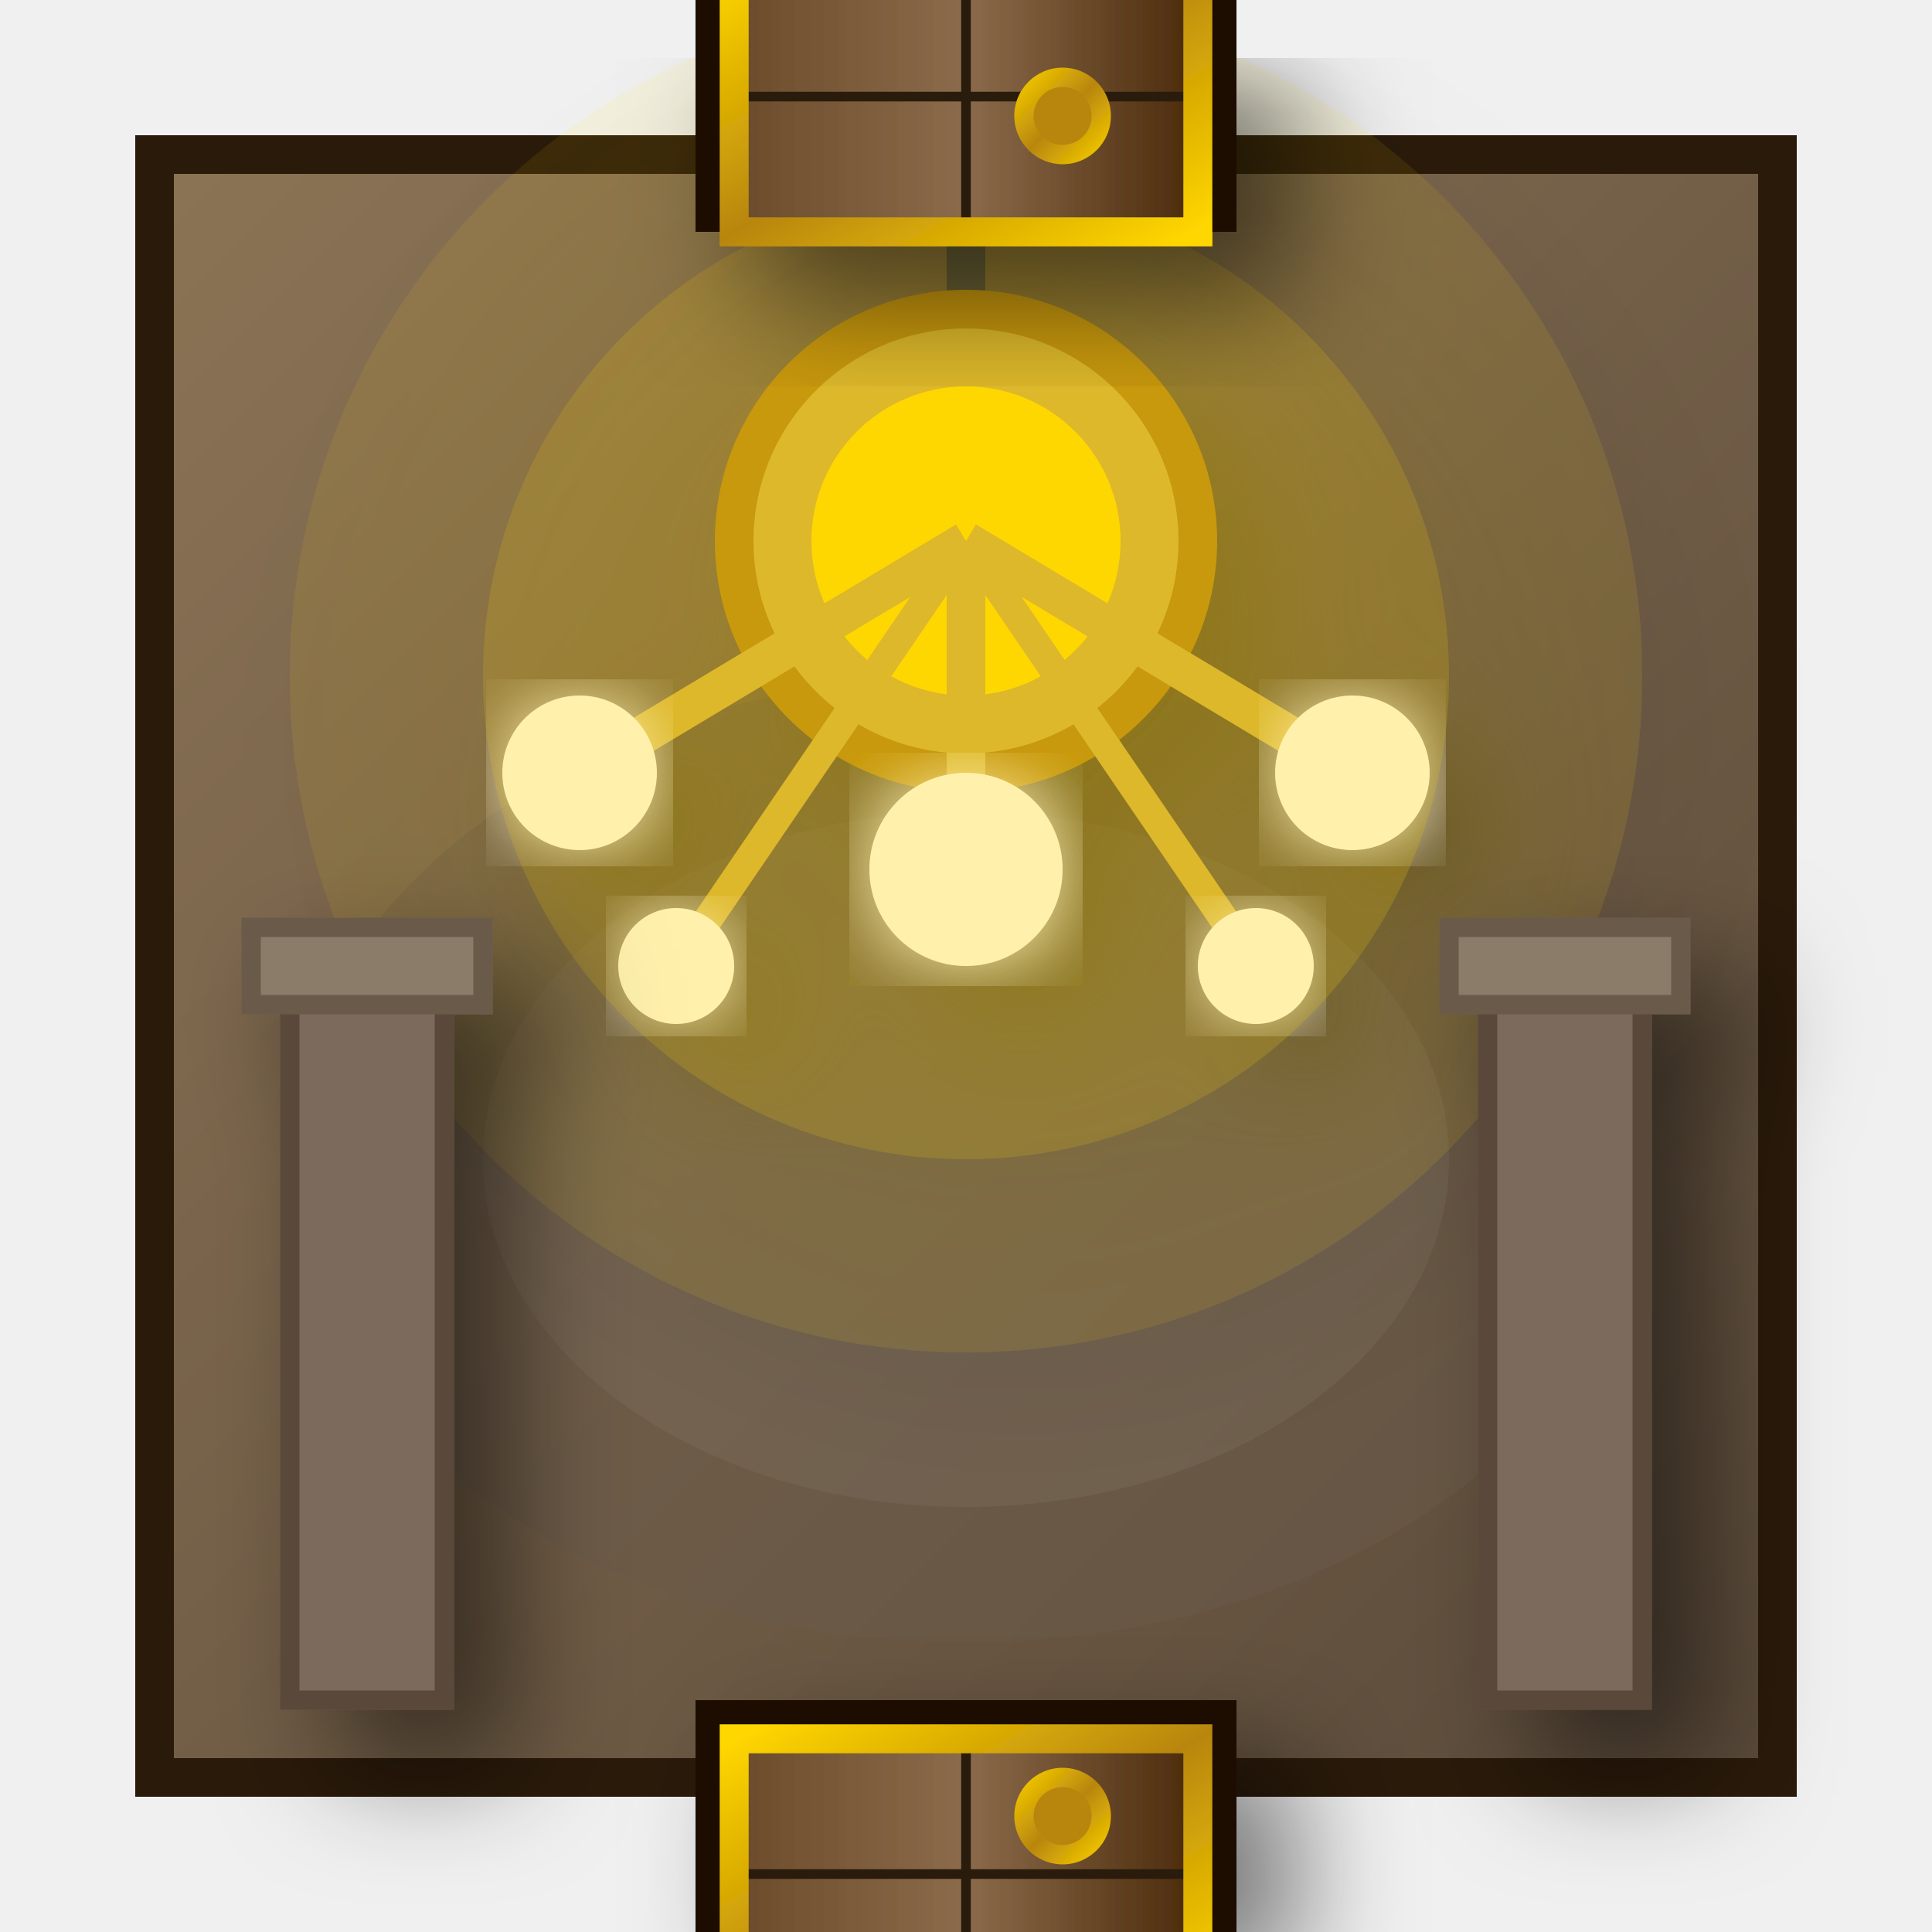
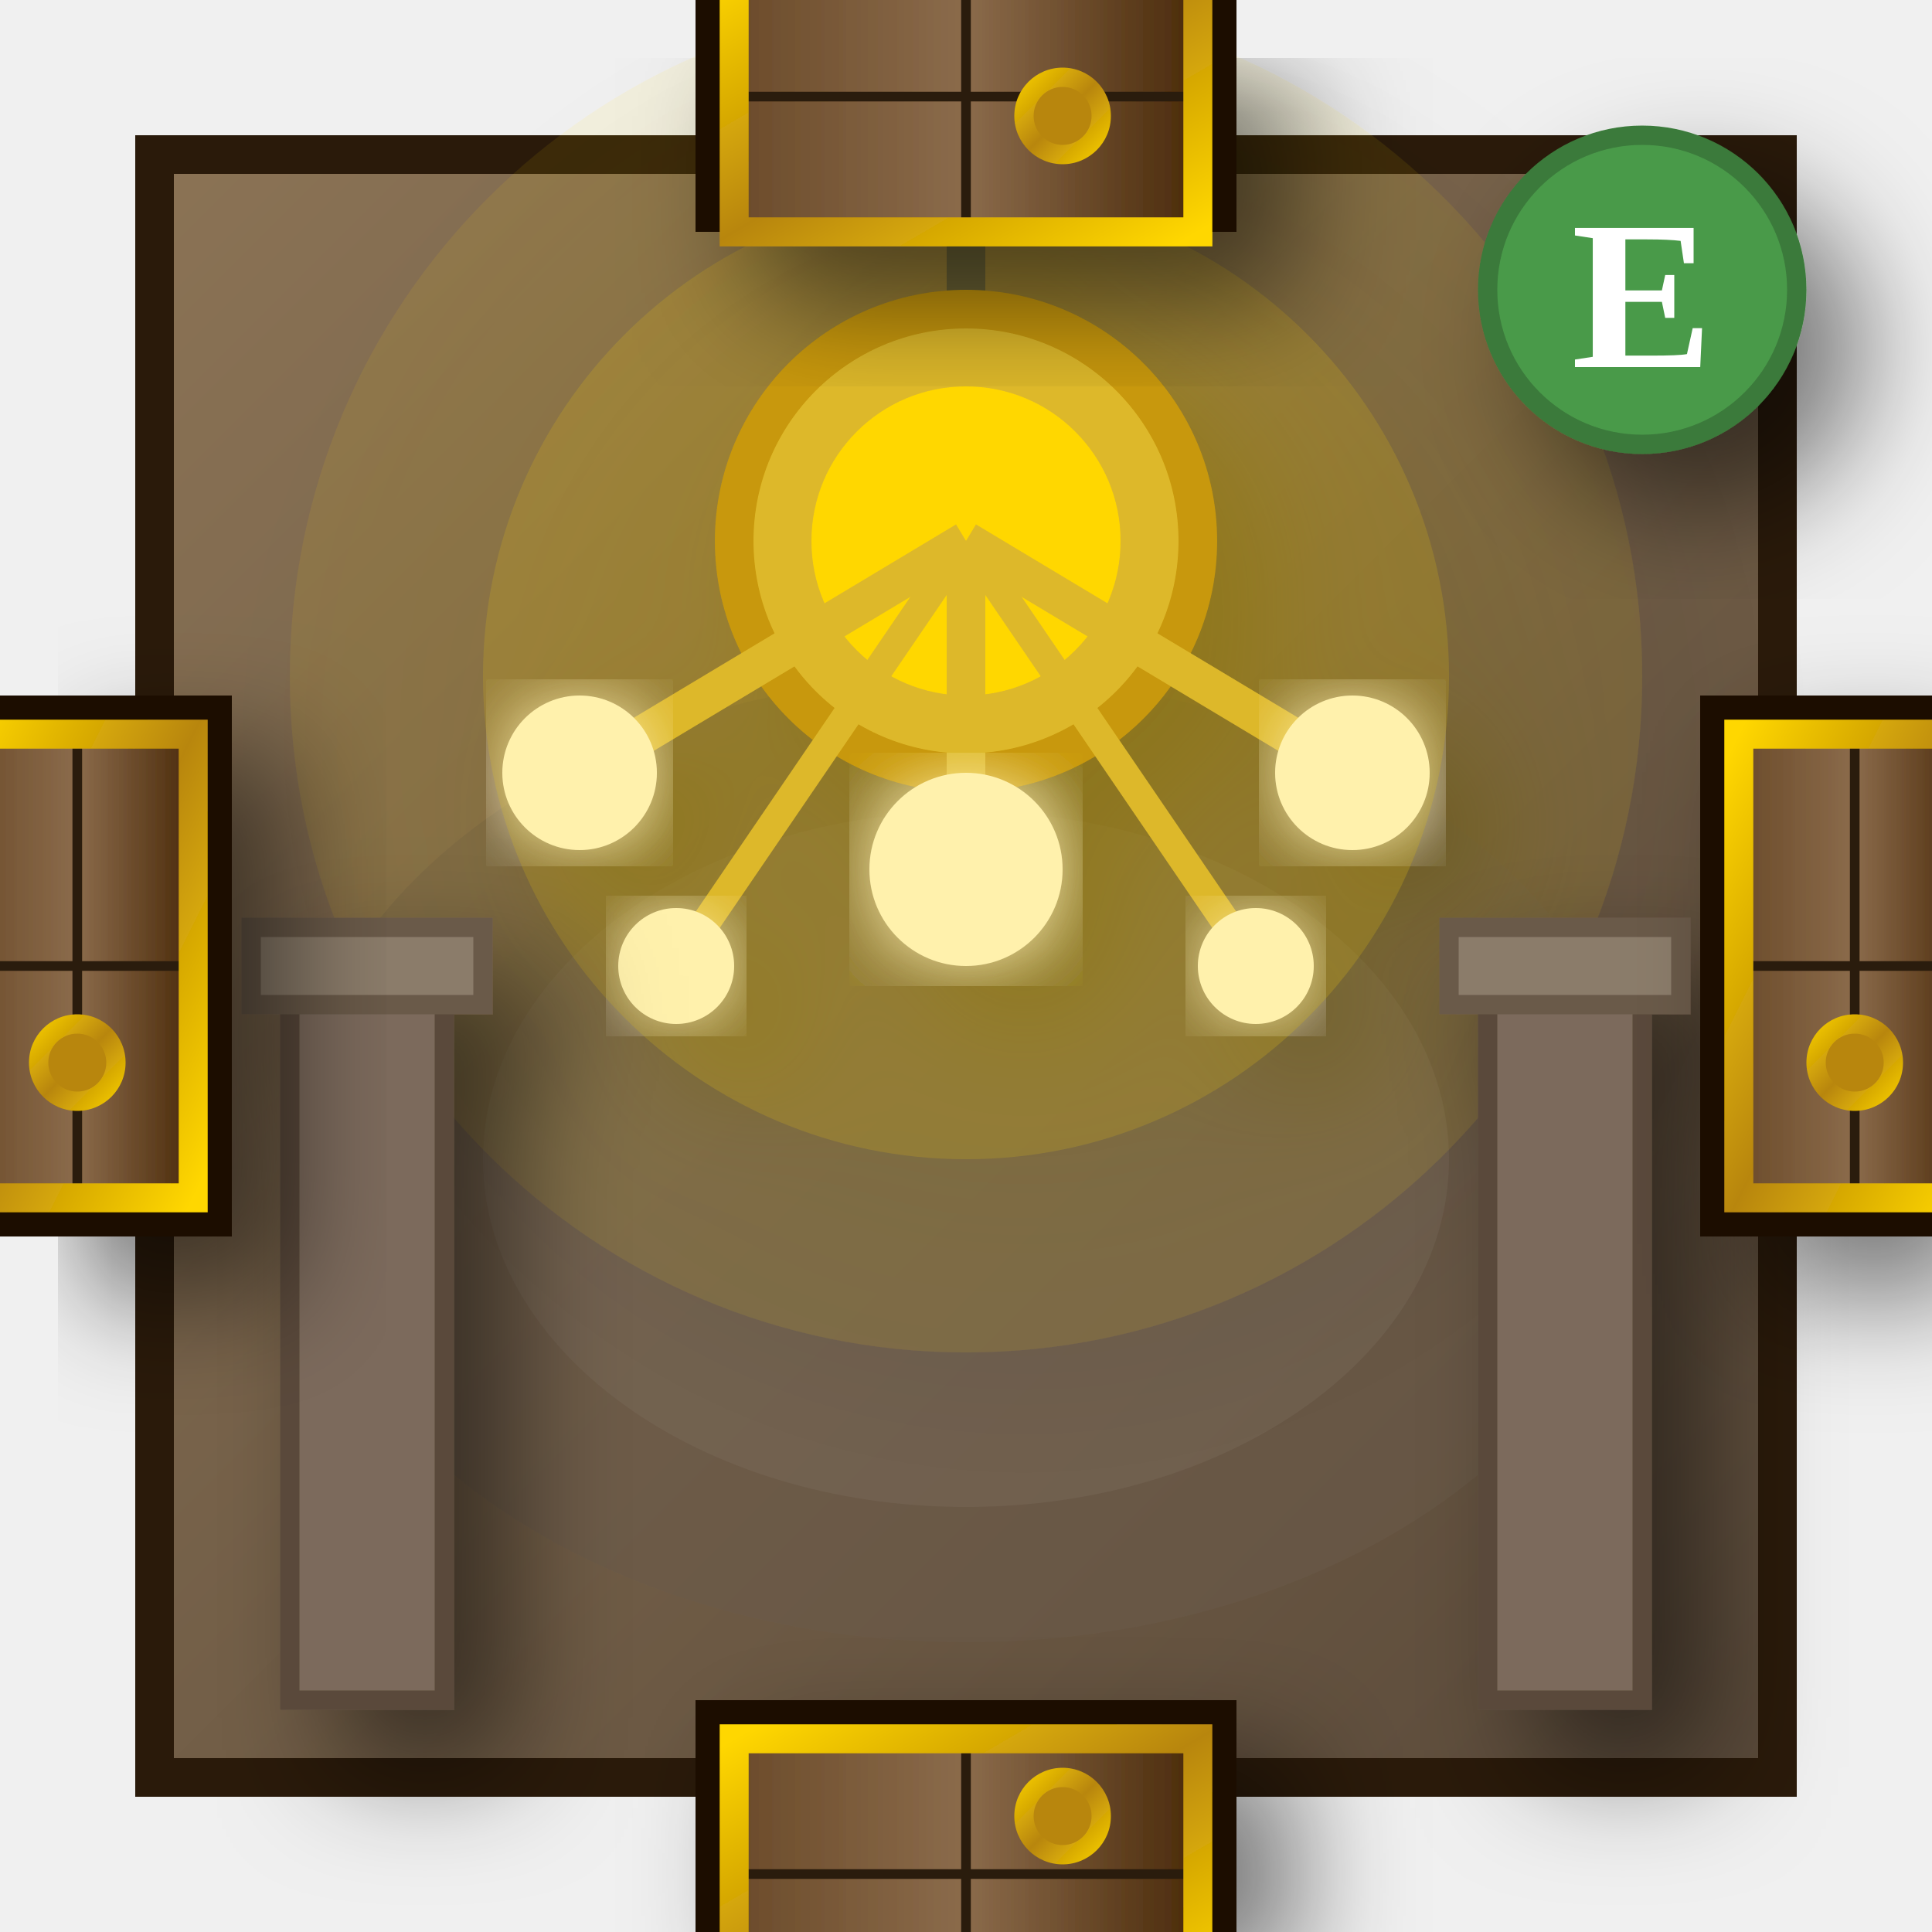
<svg xmlns="http://www.w3.org/2000/svg" viewBox="0 0 100 100" width="400" height="400">
  <defs>
    <linearGradient id="floorGrad" x1="0%" y1="0%" x2="100%" y2="100%">
      <stop offset="0%" style="stop-color:#8B7355" />
      <stop offset="100%" style="stop-color:#5A4A3A" />
    </linearGradient>
    <linearGradient id="doorWood" x1="0%" y1="0%" x2="100%" y2="0%">
      <stop offset="0%" style="stop-color:#6B4B2A" />
      <stop offset="50%" style="stop-color:#8B6B4B" />
      <stop offset="100%" style="stop-color:#4A2A0A" />
    </linearGradient>
    <linearGradient id="goldTrim" x1="0%" y1="0%" x2="100%" y2="100%">
      <stop offset="0%" style="stop-color:#FFD700" />
      <stop offset="50%" style="stop-color:#B8860B" />
      <stop offset="100%" style="stop-color:#FFD700" />
    </linearGradient>
    <filter id="softShadow" x="-50%" y="-50%" width="200%" height="200%">
      <feGaussianBlur in="SourceAlpha" stdDeviation="3" />
      <feOffset dx="3" dy="3" result="offsetblur" />
      <feComponentTransfer>
        <feFuncA type="linear" slope="0.5" />
      </feComponentTransfer>
      <feMerge>
        <feMergeNode />
        <feMergeNode in="SourceGraphic" />
      </feMerge>
    </filter>
    <filter id="glow">
      <feGaussianBlur in="SourceGraphic" stdDeviation="2" result="blur" />
      <feMerge>
        <feMergeNode in="blur" />
        <feMergeNode in="SourceGraphic" />
      </feMerge>
    </filter>
  </defs>
  <rect x="8" y="8" width="84" height="84" fill="url(#floorGrad)" stroke="#2A1A0A" stroke-width="2" />
  <ellipse cx="50" cy="60" rx="35" ry="25" fill="#6A5A4A" opacity="0.5" />
  <ellipse cx="50" cy="60" rx="25" ry="18" fill="#7B6B5B" opacity="0.4" />
  <g filter="url(#softShadow)">
    <line x1="50" y1="8" x2="50" y2="20" stroke="#444" stroke-width="2" />
    <circle cx="50" cy="28" r="12" fill="#D4AF37" stroke="#B8860B" stroke-width="2" />
    <circle cx="50" cy="28" r="8" fill="#FFD700" />
    <line x1="50" y1="28" x2="30" y2="40" stroke="#D4AF37" stroke-width="2" />
    <line x1="50" y1="28" x2="70" y2="40" stroke="#D4AF37" stroke-width="2" />
    <line x1="50" y1="28" x2="50" y2="45" stroke="#D4AF37" stroke-width="2" />
    <line x1="50" y1="28" x2="35" y2="50" stroke="#D4AF37" stroke-width="1.5" />
    <line x1="50" y1="28" x2="65" y2="50" stroke="#D4AF37" stroke-width="1.5" />
    <circle cx="30" cy="40" r="4" fill="#FFF8DC" filter="url(#glow)" />
    <circle cx="70" cy="40" r="4" fill="#FFF8DC" filter="url(#glow)" />
    <circle cx="50" cy="45" r="5" fill="#FFF8DC" filter="url(#glow)" />
    <circle cx="35" cy="50" r="3" fill="#FFF8DC" filter="url(#glow)" />
    <circle cx="65" cy="50" r="3" fill="#FFF8DC" filter="url(#glow)" />
    <circle cx="50" cy="35" r="25" fill="#FFD700" opacity="0.15" />
    <circle cx="50" cy="35" r="35" fill="#FFD700" opacity="0.08" />
  </g>
  <g filter="url(#softShadow)">
    <rect x="15" y="50" width="8" height="38" fill="#7B6B5B" stroke="#5A4A3A" stroke-width="1" />
    <rect x="13" y="48" width="12" height="4" fill="#8B7B6B" stroke="#6A5A4A" />
    <rect x="77" y="50" width="8" height="38" fill="#7B6B5B" stroke="#5A4A3A" stroke-width="1" />
    <rect x="75" y="48" width="12" height="4" fill="#8B7B6B" stroke="#6A5A4A" />
  </g>
  <g filter="url(#softShadow)">
    <rect x="36" y="-4" width="28" height="16" fill="#1A0A00" />
    <rect x="38" y="-2" width="24" height="14" fill="url(#doorWood)" />
    <line x1="50" y1="-2" x2="50" y2="12" stroke="#2A1A0A" stroke-width="0.5" />
    <line x1="38" y1="5" x2="62" y2="5" stroke="#2A1A0A" stroke-width="0.5" />
    <rect x="38" y="-2" width="24" height="14" fill="none" stroke="url(#goldTrim)" stroke-width="1.5" />
    <circle cx="55" cy="6" r="2.5" fill="url(#goldTrim)" />
    <circle cx="55" cy="6" r="1.5" fill="#B8860B" />
  </g>
  <g filter="url(#softShadow)">
    <rect x="36" y="88" width="28" height="16" fill="#1A0A00" />
    <rect x="38" y="90" width="24" height="14" fill="url(#doorWood)" />
    <line x1="50" y1="90" x2="50" y2="104" stroke="#2A1A0A" stroke-width="0.5" />
    <line x1="38" y1="97" x2="62" y2="97" stroke="#2A1A0A" stroke-width="0.5" />
    <rect x="38" y="90" width="24" height="14" fill="none" stroke="url(#goldTrim)" stroke-width="1.5" />
    <circle cx="55" cy="94" r="2.5" fill="url(#goldTrim)" />
    <circle cx="55" cy="94" r="1.5" fill="#B8860B" />
  </g>
+   <g filter="url(#softShadow)">
+     <rect x="88" y="36" width="16" height="28" fill="#1A0A00" />
+     <rect x="90" y="38" width="12" height="24" fill="url(#doorWood)" />
+     <line x1="90" y1="50" x2="102" y2="50" stroke="#2A1A0A" stroke-width="0.5" />
+     <line x1="96" y1="38" x2="96" y2="62" stroke="#2A1A0A" stroke-width="0.5" />
+     <rect x="90" y="38" width="12" height="24" fill="none" stroke="url(#goldTrim)" stroke-width="1.5" />
+     <circle cx="96" cy="55" r="2.5" fill="url(#goldTrim)" />
+     <circle cx="96" cy="55" r="1.5" fill="#B8860B" />
+   </g>
+   <g filter="url(#softShadow)">
+     <rect x="-4" y="36" width="16" height="28" fill="#1A0A00" />
+     <rect x="-2" y="38" width="12" height="24" fill="url(#doorWood)" />
+     <line x1="-2" y1="50" x2="10" y2="50" stroke="#2A1A0A" stroke-width="0.5" />
+     <line x1="4" y1="38" x2="4" y2="62" stroke="#2A1A0A" stroke-width="0.5" />
+     <rect x="-2" y="38" width="12" height="24" fill="none" stroke="url(#goldTrim)" stroke-width="1.5" />
+     <circle cx="4" cy="55" r="2.5" fill="url(#goldTrim)" />
+     <circle cx="4" cy="55" r="1.5" fill="#B8860B" />
+   </g>
+   <g filter="url(#softShadow)">
+     <circle cx="85" cy="15" r="8" fill="#4A9A4A" stroke="#3A7A3A" stroke-width="1" />
+     <text x="85" y="19" text-anchor="middle" font-size="11" fill="#FFF" font-weight="bold">E</text>
+   </g>
</svg>
